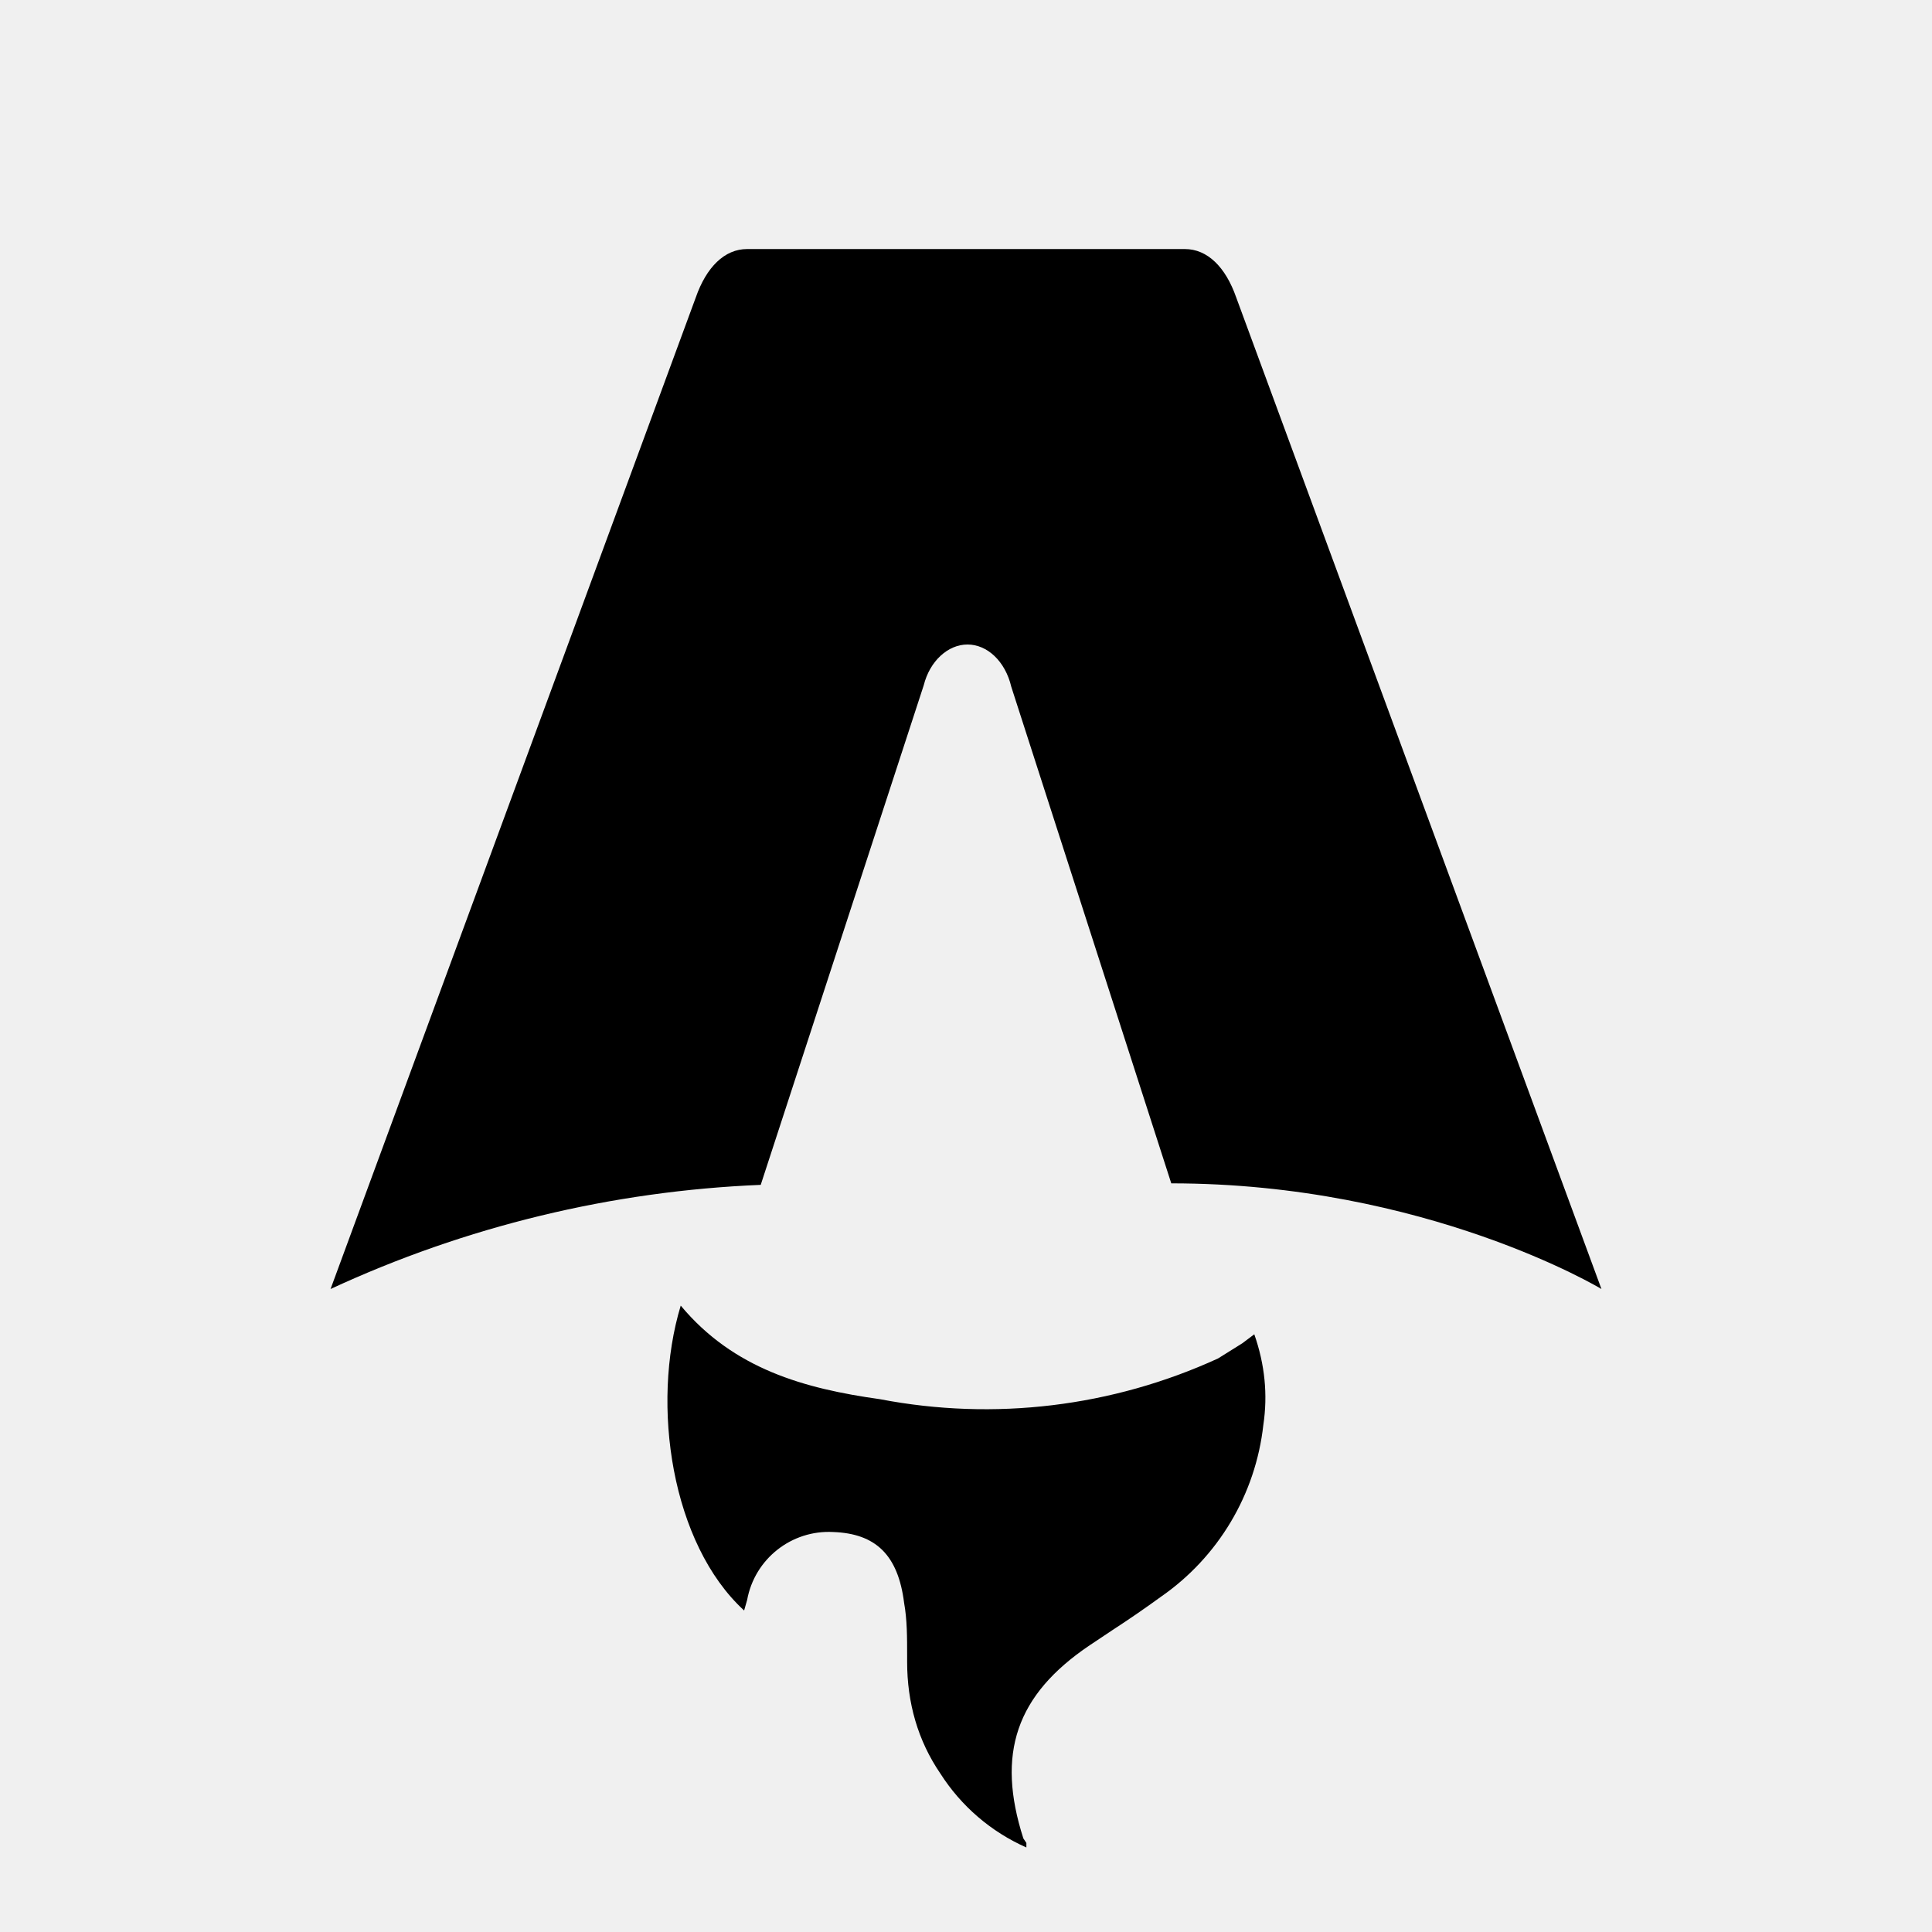
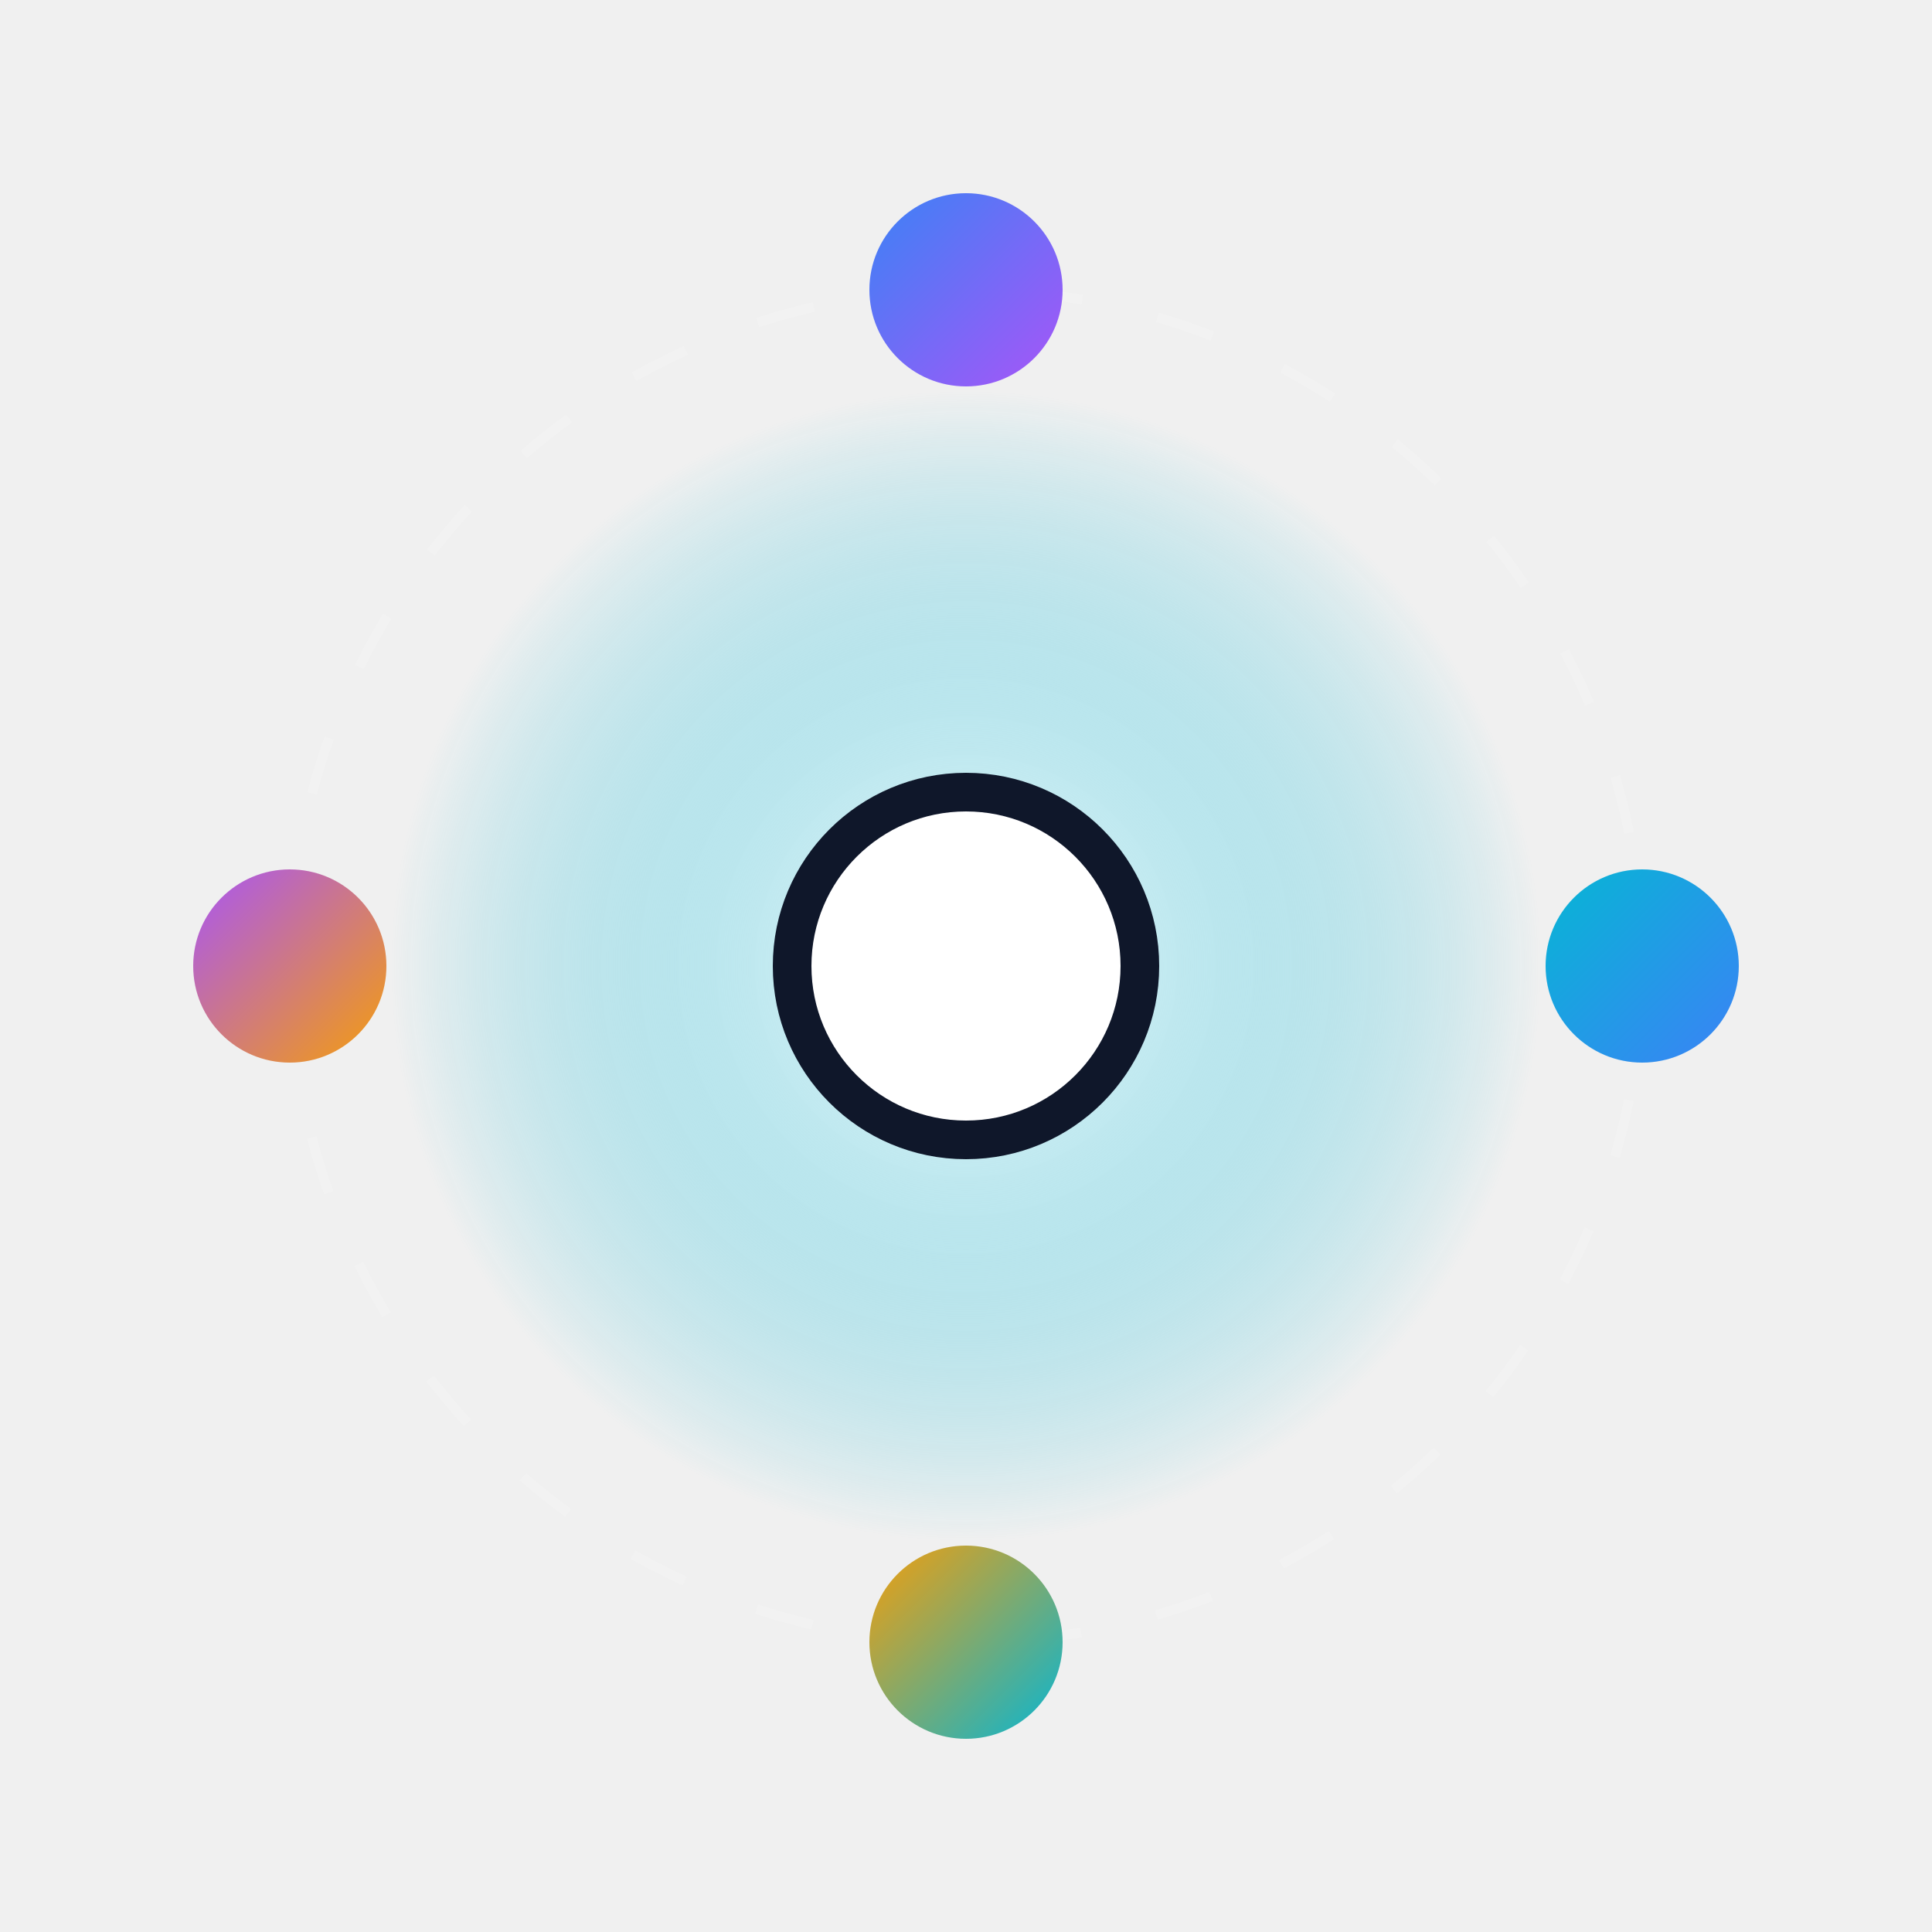
- <svg xmlns="http://www.w3.org/2000/svg" fill="none" viewBox="0 0 128 128">
-   <path d="M50.4 78.5a75.1 75.1 0 0 0-28.5 6.9l24.2-65.7c.7-2 1.9-3.2 3.4-3.2h29c1.5 0 2.7 1.2 3.4 3.2l24.2 65.7s-11.6-7-28.5-7L67 45.5c-.4-1.7-1.6-2.8-2.9-2.8-1.3 0-2.5 1.1-2.9 2.7L50.4 78.5Zm-1.1 28.2Zm-4.2-20.2c-2 6.6-.6 15.8 4.2 20.2a17.5 17.5 0 0 1 .2-.7 5.5 5.5 0 0 1 5.7-4.5c2.8.1 4.3 1.5 4.7 4.7.2 1.1.2 2.3.2 3.5v.4c0 2.7.7 5.2 2.2 7.4a13 13 0 0 0 5.7 4.9v-.3l-.2-.3c-1.8-5.6-.5-9.5 4.4-12.8l1.5-1a73 73 0 0 0 3.2-2.2 16 16 0 0 0 6.8-11.4c.3-2 .1-4-.6-6l-.8.6-1.6 1a37 37 0 0 1-22.4 2.7c-5-.7-9.7-2-13.2-6.2Z" />
+ <svg xmlns="http://www.w3.org/2000/svg" width="200" height="200" viewBox="0 0 200 200">
  <style>
-         path { fill: #000; }
-         @media (prefers-color-scheme: dark) {
-             path { fill: #FFF; }
-         }
-     </style>
+     .orbit {
+       transform-origin: 100px 100px;
+       animation: spin 10s linear infinite;
+     }
+     .core {
+       animation: pulse 3s ease-in-out infinite;
+     }
+     @keyframes spin {
+       to { transform: rotate(360deg); }
+     }
+     @keyframes pulse {
+       0%,100% { r: 16; }
+       50% { r: 20; }
+     }
+   </style>
+   <defs>
+     <radialGradient id="coreGlow" cx="50%" cy="50%" r="50%">
+       <stop offset="0%" stop-color="#ffffff" stop-opacity="1" />
+       <stop offset="100%" stop-color="#06b6d4" stop-opacity="0" />
+     </radialGradient>
+     <linearGradient id="grad1" x1="0" y1="0" x2="1" y2="1">
+       <stop offset="0%" stop-color="#06b6d4" />
+       <stop offset="100%" stop-color="#3b82f6" />
+     </linearGradient>
+     <linearGradient id="grad2" x1="0" y1="0" x2="1" y2="1">
+       <stop offset="0%" stop-color="#3b82f6" />
+       <stop offset="100%" stop-color="#a855f7" />
+     </linearGradient>
+     <linearGradient id="grad3" x1="0" y1="0" x2="1" y2="1">
+       <stop offset="0%" stop-color="#a855f7" />
+       <stop offset="100%" stop-color="#f59e0b" />
+     </linearGradient>
+     <linearGradient id="grad4" x1="0" y1="0" x2="1" y2="1">
+       <stop offset="0%" stop-color="#f59e0b" />
+       <stop offset="100%" stop-color="#06b6d4" />
+     </linearGradient>
+   </defs>
+   <circle cx="100" cy="100" r="60" fill="url(#coreGlow)" />
+   <circle class="core" cx="100" cy="100" r="18" fill="white" stroke="#0f172a" stroke-width="4" />
+   <circle cx="100" cy="100" r="70" fill="none" stroke="rgba(255,255,255,0.15)" stroke-dasharray="6 8" />
+   <g class="orbit">
+     <circle cx="170" cy="100" r="10" fill="url(#grad1)" />
+     <circle cx="100" cy="30" r="10" fill="url(#grad2)" />
+     <circle cx="30" cy="100" r="10" fill="url(#grad3)" />
+     <circle cx="100" cy="170" r="10" fill="url(#grad4)" />
+   </g>
</svg>
